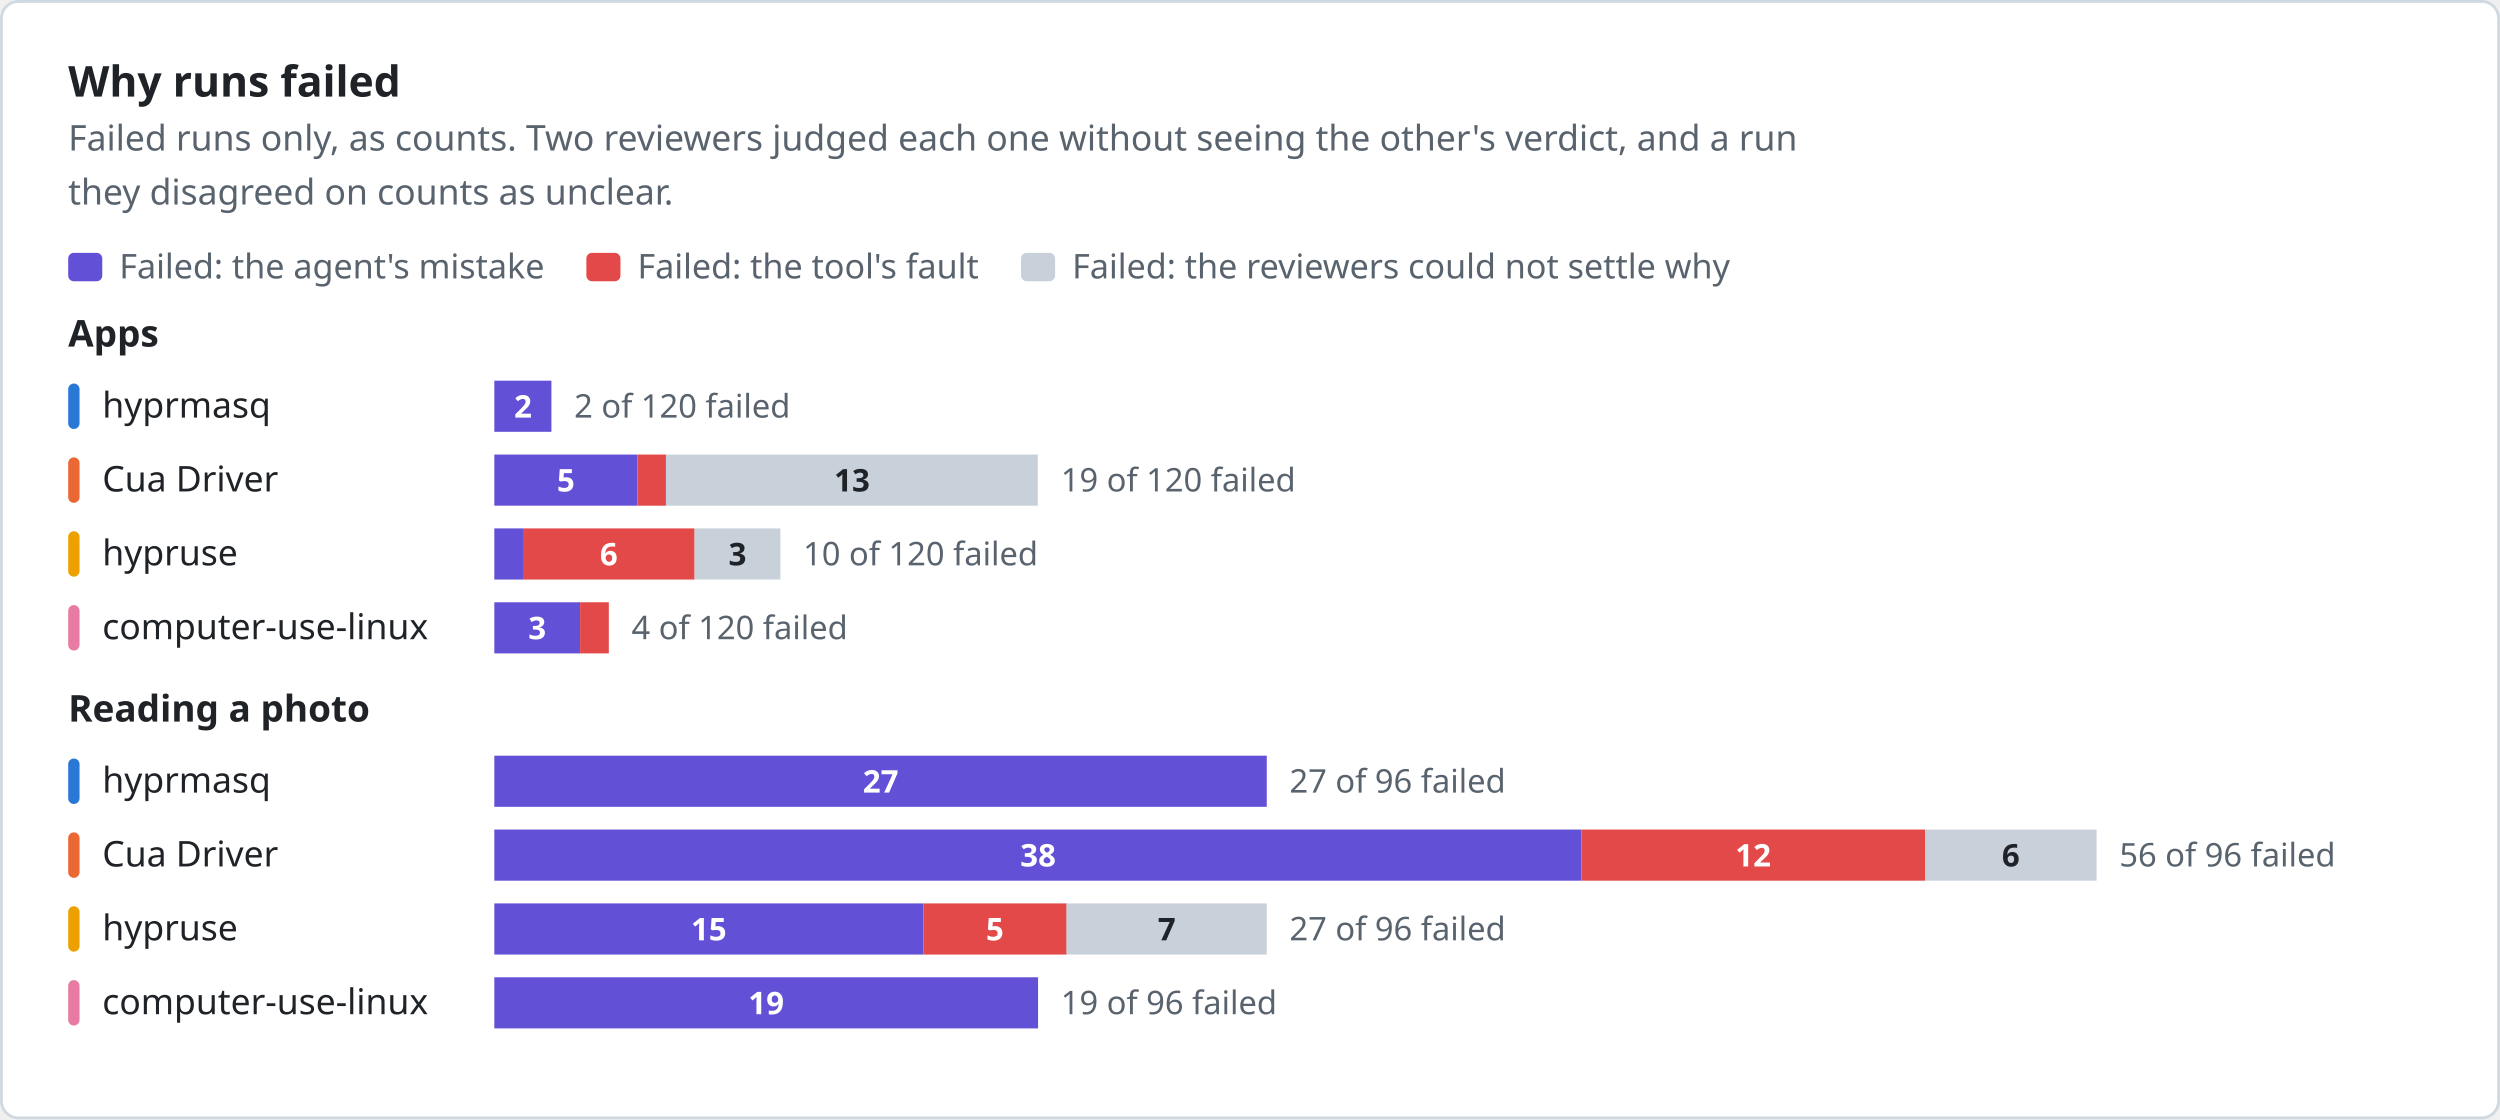
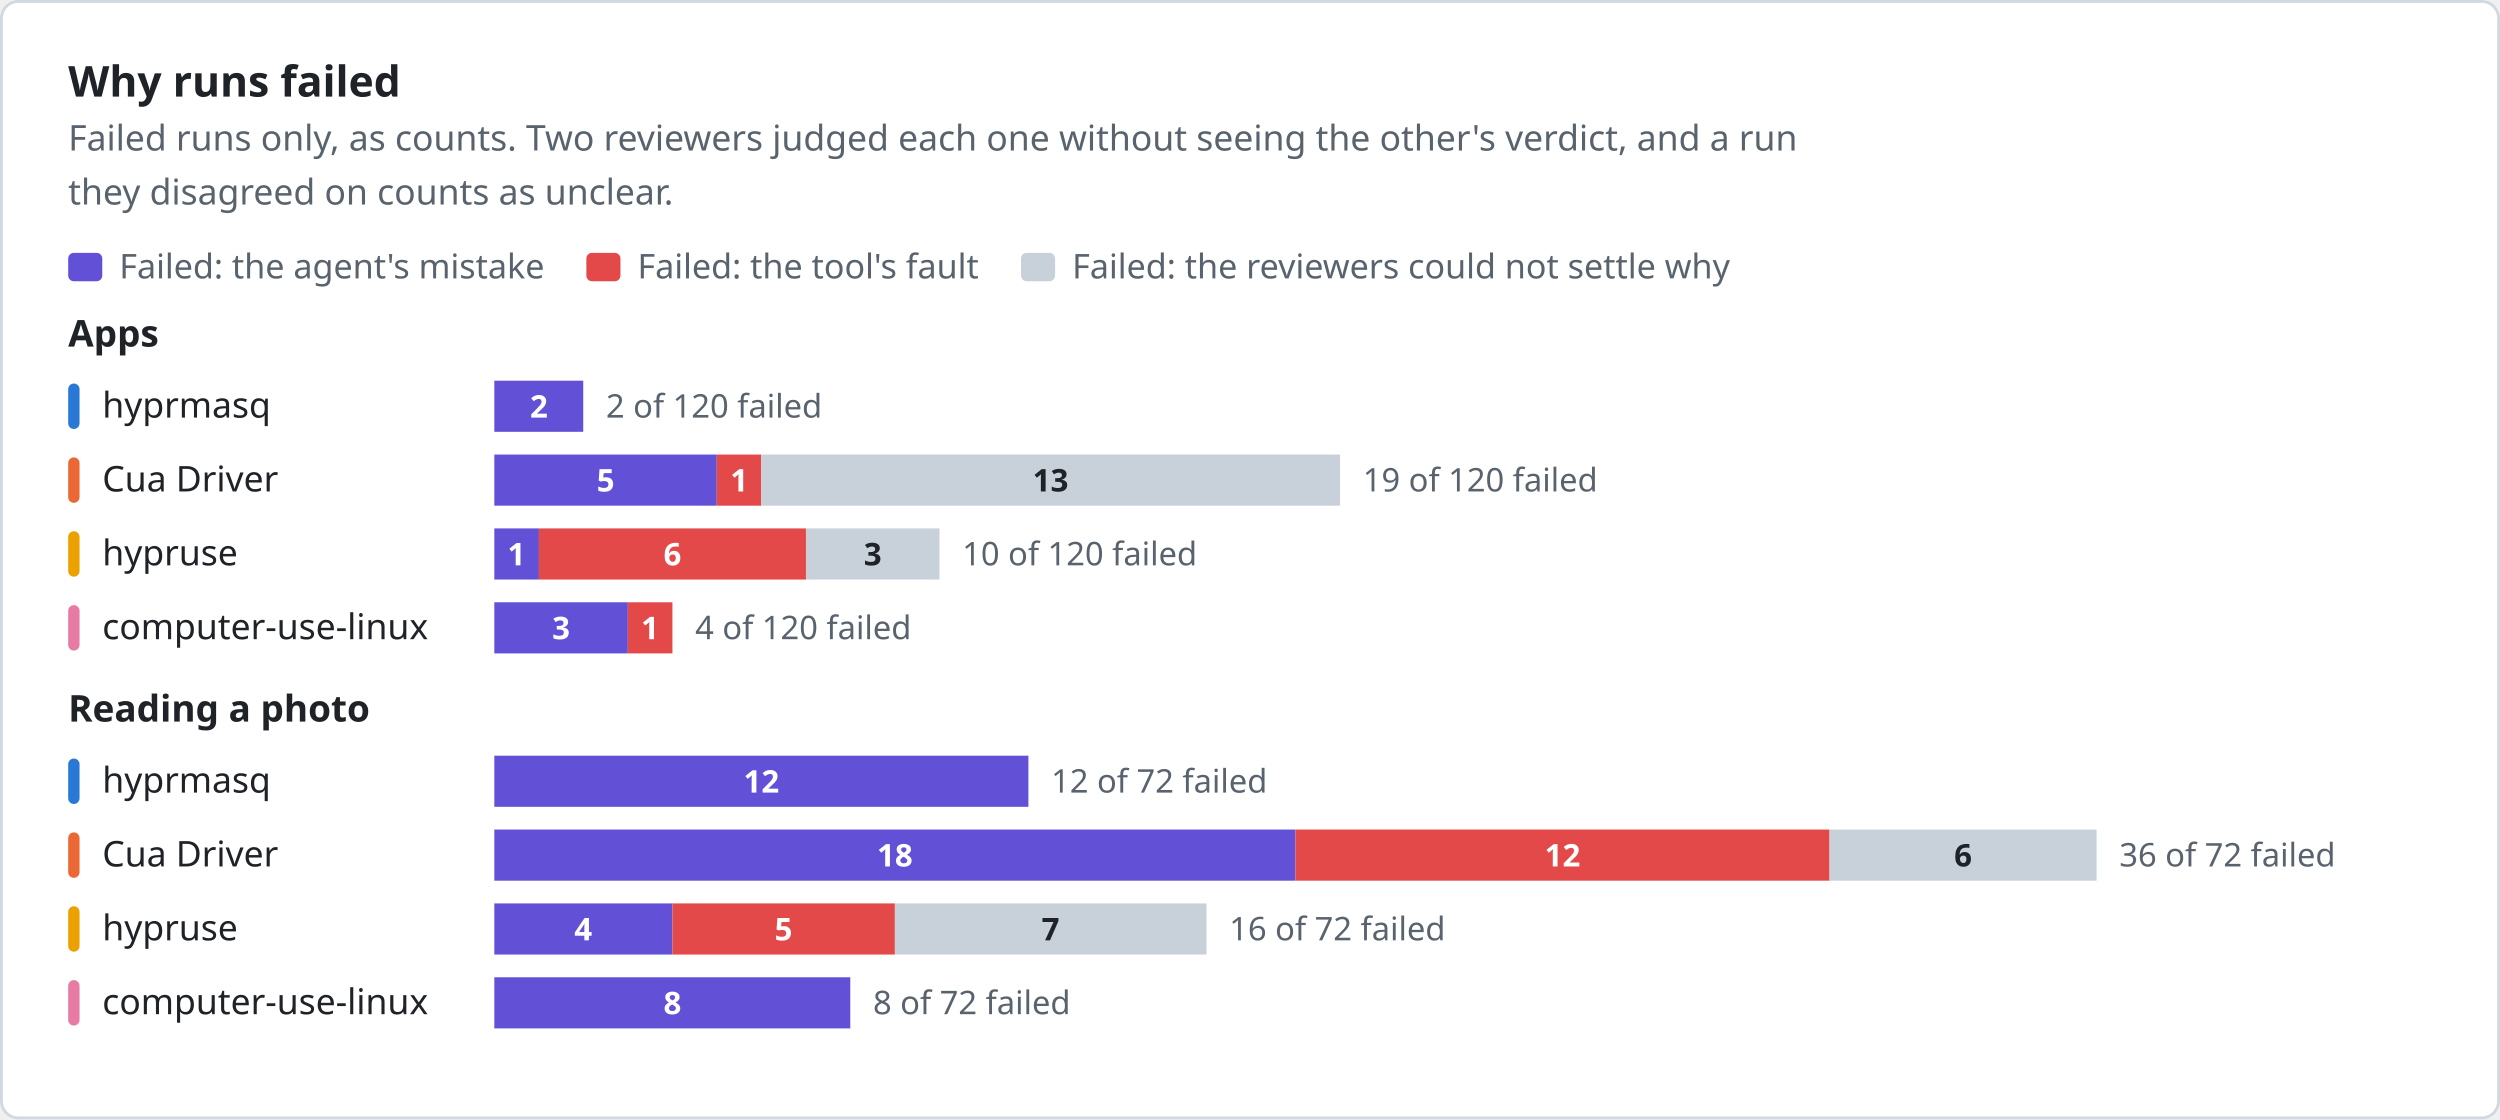
<svg xmlns="http://www.w3.org/2000/svg" width="880" height="394" viewBox="0 0 880 394" role="img" aria-label="Each tool's failed runs as counts: failed by the model's mistake, failed by a problem of the tool, and unclear, for the apps and for the tasks where an image has to be read.">
  <style>text{font-family:-apple-system, BlinkMacSystemFont, "Segoe UI", "Noto Sans", Helvetica, Arial, sans-serif;font-variant-numeric:tabular-nums}.t{fill:#1f2328}.t2{fill:#59636e}.m{fill:#818b98}.bg{fill:#ffffff;stroke:#d1d9e0}.grid{stroke:#eff2f5;stroke-width:1}.axis{stroke:#d1d9e0;stroke-width:1}.tools{fill:#2a78d6}.out{fill:#c8d1da}.dot{fill:#424a53;stroke:#ffffff;stroke-width:1.5}.miss{fill:#ffffff;stroke:#d1242f;stroke-width:1.75}.pass{fill:#1a7f37}.fail{fill:#ffffff;stroke:#d1242f;stroke-width:1.75}.cut{stroke:#ffffff;stroke-width:2}.onbar{fill:#ffffff}.s0{fill:#2a78d6}.s1{fill:#eb6834}.s2{fill:#1baf7a}.s3{fill:#eda100}.s4{fill:#e87ba4}.s5{fill:#008300}.s6{fill:#6250d6}.s7{fill:#e34948}</style>
  <rect x="0.5" y="0.5" width="879" height="393" rx="6" class="bg" />
  <text x="24" y="34" class="t" font-size="15" font-weight="600">Why runs failed</text>
  <text x="24" y="53" class="t2" font-size="12.5">Failed runs only, as counts. Two reviewers judged each one without seeing the other's verdict, and a run</text>
  <text x="24" y="72" class="t2" font-size="12.5">they disagreed on counts as unclear.</text>
  <rect x="24" y="89" width="12" height="10" class="s6" rx="2" />
  <text x="42" y="98" class="t2" font-size="12">Failed: the agent's mistake</text>
  <rect x="206.4" y="89" width="12" height="10" class="s7" rx="2" />
  <text x="224.4" y="98" class="t2" font-size="12">Failed: the tool's fault</text>
  <rect x="359.4" y="89" width="12" height="10" class="out" rx="2" />
  <text x="377.4" y="98" class="t2" font-size="12">Failed: the reviewers could not settle why</text>
  <text x="24" y="122" class="t" font-size="13" font-weight="600">Apps</text>
  <rect x="24" y="135" width="4" height="16" class="s0" rx="2" />
  <text x="36" y="147" class="t" font-size="12.5">hyprmasq</text>
-   <rect x="174" y="134" width="20.1" height="18" class="s6" />
-   <text x="184.1" y="147" class="onbar" font-size="11" text-anchor="middle" font-weight="600">2</text>
-   <rect x="194.1" y="134" width="0" height="18" class="s7" />
-   <rect x="194.1" y="134" width="0" height="18" class="out" />
-   <text x="202.1" y="147" class="t2" font-size="11.5">2 of 120 failed</text>
+   <rect x="174" y="134" width="31.3" height="18" class="s6" />
+   <text x="189.7" y="147" class="onbar" font-size="11" text-anchor="middle" font-weight="600">2</text>
+   <rect x="205.3" y="134" width="0" height="18" class="s7" />
+   <rect x="205.3" y="134" width="0" height="18" class="out" />
+   <text x="213.3" y="147" class="t2" font-size="11.5">2 of 120 failed</text>
  <rect x="24" y="161" width="4" height="16" class="s1" rx="2" />
  <text x="36" y="173" class="t" font-size="12.5">Cua Driver</text>
-   <rect x="174" y="160" width="50.4" height="18" class="s6" />
-   <text x="199.2" y="173" class="onbar" font-size="11" text-anchor="middle" font-weight="600">5</text>
-   <rect x="224.4" y="160" width="10.1" height="18" class="s7" />
-   <rect x="234.4" y="160" width="130.9" height="18" class="out" />
-   <text x="299.9" y="173" class="t" font-size="11" text-anchor="middle" font-weight="600">13</text>
-   <text x="373.4" y="173" class="t2" font-size="11.5">19 of 120 failed</text>
+   <rect x="174" y="160" width="78.3" height="18" class="s6" />
+   <text x="213.2" y="173" class="onbar" font-size="11" text-anchor="middle" font-weight="600">5</text>
+   <rect x="252.3" y="160" width="15.7" height="18" class="s7" />
+   <text x="260.2" y="173" class="onbar" font-size="11" text-anchor="middle" font-weight="600">1</text>
+   <rect x="268" y="160" width="203.7" height="18" class="out" />
+   <text x="369.8" y="173" class="t" font-size="11" text-anchor="middle" font-weight="600">13</text>
+   <text x="479.7" y="173" class="t2" font-size="11.5">19 of 120 failed</text>
  <rect x="24" y="187" width="4" height="16" class="s3" rx="2" />
  <text x="36" y="199" class="t" font-size="12.5">hypruse</text>
-   <rect x="174" y="186" width="10.1" height="18" class="s6" />
-   <rect x="184.1" y="186" width="60.4" height="18" class="s7" />
-   <text x="214.3" y="199" class="onbar" font-size="11" text-anchor="middle" font-weight="600">6</text>
-   <rect x="244.5" y="186" width="30.2" height="18" class="out" />
-   <text x="259.6" y="199" class="t" font-size="11" text-anchor="middle" font-weight="600">3</text>
-   <text x="282.7" y="199" class="t2" font-size="11.5">10 of 120 failed</text>
+   <rect x="174" y="186" width="15.7" height="18" class="s6" />
+   <text x="181.8" y="199" class="onbar" font-size="11" text-anchor="middle" font-weight="600">1</text>
+   <rect x="189.7" y="186" width="94" height="18" class="s7" />
+   <text x="236.7" y="199" class="onbar" font-size="11" text-anchor="middle" font-weight="600">6</text>
+   <rect x="283.7" y="186" width="47" height="18" class="out" />
+   <text x="307.2" y="199" class="t" font-size="11" text-anchor="middle" font-weight="600">3</text>
+   <text x="338.7" y="199" class="t2" font-size="11.5">10 of 120 failed</text>
  <rect x="24" y="213" width="4" height="16" class="s4" rx="2" />
  <text x="36" y="225" class="t" font-size="12.5">computer-use-linux</text>
-   <rect x="174" y="212" width="30.2" height="18" class="s6" />
-   <text x="189.1" y="225" class="onbar" font-size="11" text-anchor="middle" font-weight="600">3</text>
-   <rect x="204.2" y="212" width="10.1" height="18" class="s7" />
-   <rect x="214.3" y="212" width="0" height="18" class="out" />
-   <text x="222.3" y="225" class="t2" font-size="11.5">4 of 120 failed</text>
+   <rect x="174" y="212" width="47" height="18" class="s6" />
+   <text x="197.5" y="225" class="onbar" font-size="11" text-anchor="middle" font-weight="600">3</text>
+   <rect x="221" y="212" width="15.7" height="18" class="s7" />
+   <text x="228.8" y="225" class="onbar" font-size="11" text-anchor="middle" font-weight="600">1</text>
+   <rect x="236.7" y="212" width="0" height="18" class="out" />
+   <text x="244.7" y="225" class="t2" font-size="11.5">4 of 120 failed</text>
  <text x="24" y="254" class="t" font-size="13" font-weight="600">Reading a photo</text>
  <rect x="24" y="267" width="4" height="16" class="s0" rx="2" />
  <text x="36" y="279" class="t" font-size="12.5">hyprmasq</text>
-   <rect x="174" y="266" width="271.9" height="18" class="s6" />
-   <text x="310" y="279" class="onbar" font-size="11" text-anchor="middle" font-weight="600">27</text>
-   <rect x="445.9" y="266" width="0" height="18" class="s7" />
-   <rect x="445.9" y="266" width="0" height="18" class="out" />
-   <text x="453.9" y="279" class="t2" font-size="11.5">27 of 96 failed</text>
+   <rect x="174" y="266" width="188" height="18" class="s6" />
+   <text x="268" y="279" class="onbar" font-size="11" text-anchor="middle" font-weight="600">12</text>
+   <rect x="362" y="266" width="0" height="18" class="s7" />
+   <rect x="362" y="266" width="0" height="18" class="out" />
+   <text x="370" y="279" class="t2" font-size="11.5">12 of 72 failed</text>
  <rect x="24" y="293" width="4" height="16" class="s1" rx="2" />
  <text x="36" y="305" class="t" font-size="12.5">Cua Driver</text>
-   <rect x="174" y="292" width="382.7" height="18" class="s6" />
-   <text x="365.4" y="305" class="onbar" font-size="11" text-anchor="middle" font-weight="600">38</text>
-   <rect x="556.7" y="292" width="120.9" height="18" class="s7" />
-   <text x="617.1" y="305" class="onbar" font-size="11" text-anchor="middle" font-weight="600">12</text>
-   <rect x="677.6" y="292" width="60.4" height="18" class="out" />
-   <text x="707.8" y="305" class="t" font-size="11" text-anchor="middle" font-weight="600">6</text>
-   <text x="746" y="305" class="t2" font-size="11.5">56 of 96 failed</text>
+   <rect x="174" y="292" width="282" height="18" class="s6" />
+   <text x="315" y="305" class="onbar" font-size="11" text-anchor="middle" font-weight="600">18</text>
+   <rect x="456" y="292" width="188" height="18" class="s7" />
+   <text x="550" y="305" class="onbar" font-size="11" text-anchor="middle" font-weight="600">12</text>
+   <rect x="644" y="292" width="94" height="18" class="out" />
+   <text x="691" y="305" class="t" font-size="11" text-anchor="middle" font-weight="600">6</text>
+   <text x="746" y="305" class="t2" font-size="11.5">36 of 72 failed</text>
  <rect x="24" y="319" width="4" height="16" class="s3" rx="2" />
  <text x="36" y="331" class="t" font-size="12.5">hypruse</text>
-   <rect x="174" y="318" width="151.1" height="18" class="s6" />
-   <text x="249.5" y="331" class="onbar" font-size="11" text-anchor="middle" font-weight="600">15</text>
-   <rect x="325.1" y="318" width="50.4" height="18" class="s7" />
-   <text x="350.2" y="331" class="onbar" font-size="11" text-anchor="middle" font-weight="600">5</text>
-   <rect x="375.4" y="318" width="70.5" height="18" class="out" />
-   <text x="410.7" y="331" class="t" font-size="11" text-anchor="middle" font-weight="600">7</text>
-   <text x="453.9" y="331" class="t2" font-size="11.5">27 of 96 failed</text>
+   <rect x="174" y="318" width="62.7" height="18" class="s6" />
+   <text x="205.3" y="331" class="onbar" font-size="11" text-anchor="middle" font-weight="600">4</text>
+   <rect x="236.7" y="318" width="78.3" height="18" class="s7" />
+   <text x="275.8" y="331" class="onbar" font-size="11" text-anchor="middle" font-weight="600">5</text>
+   <rect x="315" y="318" width="109.7" height="18" class="out" />
+   <text x="369.8" y="331" class="t" font-size="11" text-anchor="middle" font-weight="600">7</text>
+   <text x="432.7" y="331" class="t2" font-size="11.5">16 of 72 failed</text>
  <rect x="24" y="345" width="4" height="16" class="s4" rx="2" />
  <text x="36" y="357" class="t" font-size="12.5">computer-use-linux</text>
-   <rect x="174" y="344" width="191.4" height="18" class="s6" />
-   <text x="269.7" y="357" class="onbar" font-size="11" text-anchor="middle" font-weight="600">19</text>
-   <rect x="365.4" y="344" width="0" height="18" class="s7" />
-   <rect x="365.4" y="344" width="0" height="18" class="out" />
-   <text x="373.4" y="357" class="t2" font-size="11.5">19 of 96 failed</text>
+   <rect x="174" y="344" width="125.3" height="18" class="s6" />
+   <text x="236.7" y="357" class="onbar" font-size="11" text-anchor="middle" font-weight="600">8</text>
+   <rect x="299.3" y="344" width="0" height="18" class="s7" />
+   <rect x="299.3" y="344" width="0" height="18" class="out" />
+   <text x="307.3" y="357" class="t2" font-size="11.5">8 of 72 failed</text>
</svg>
